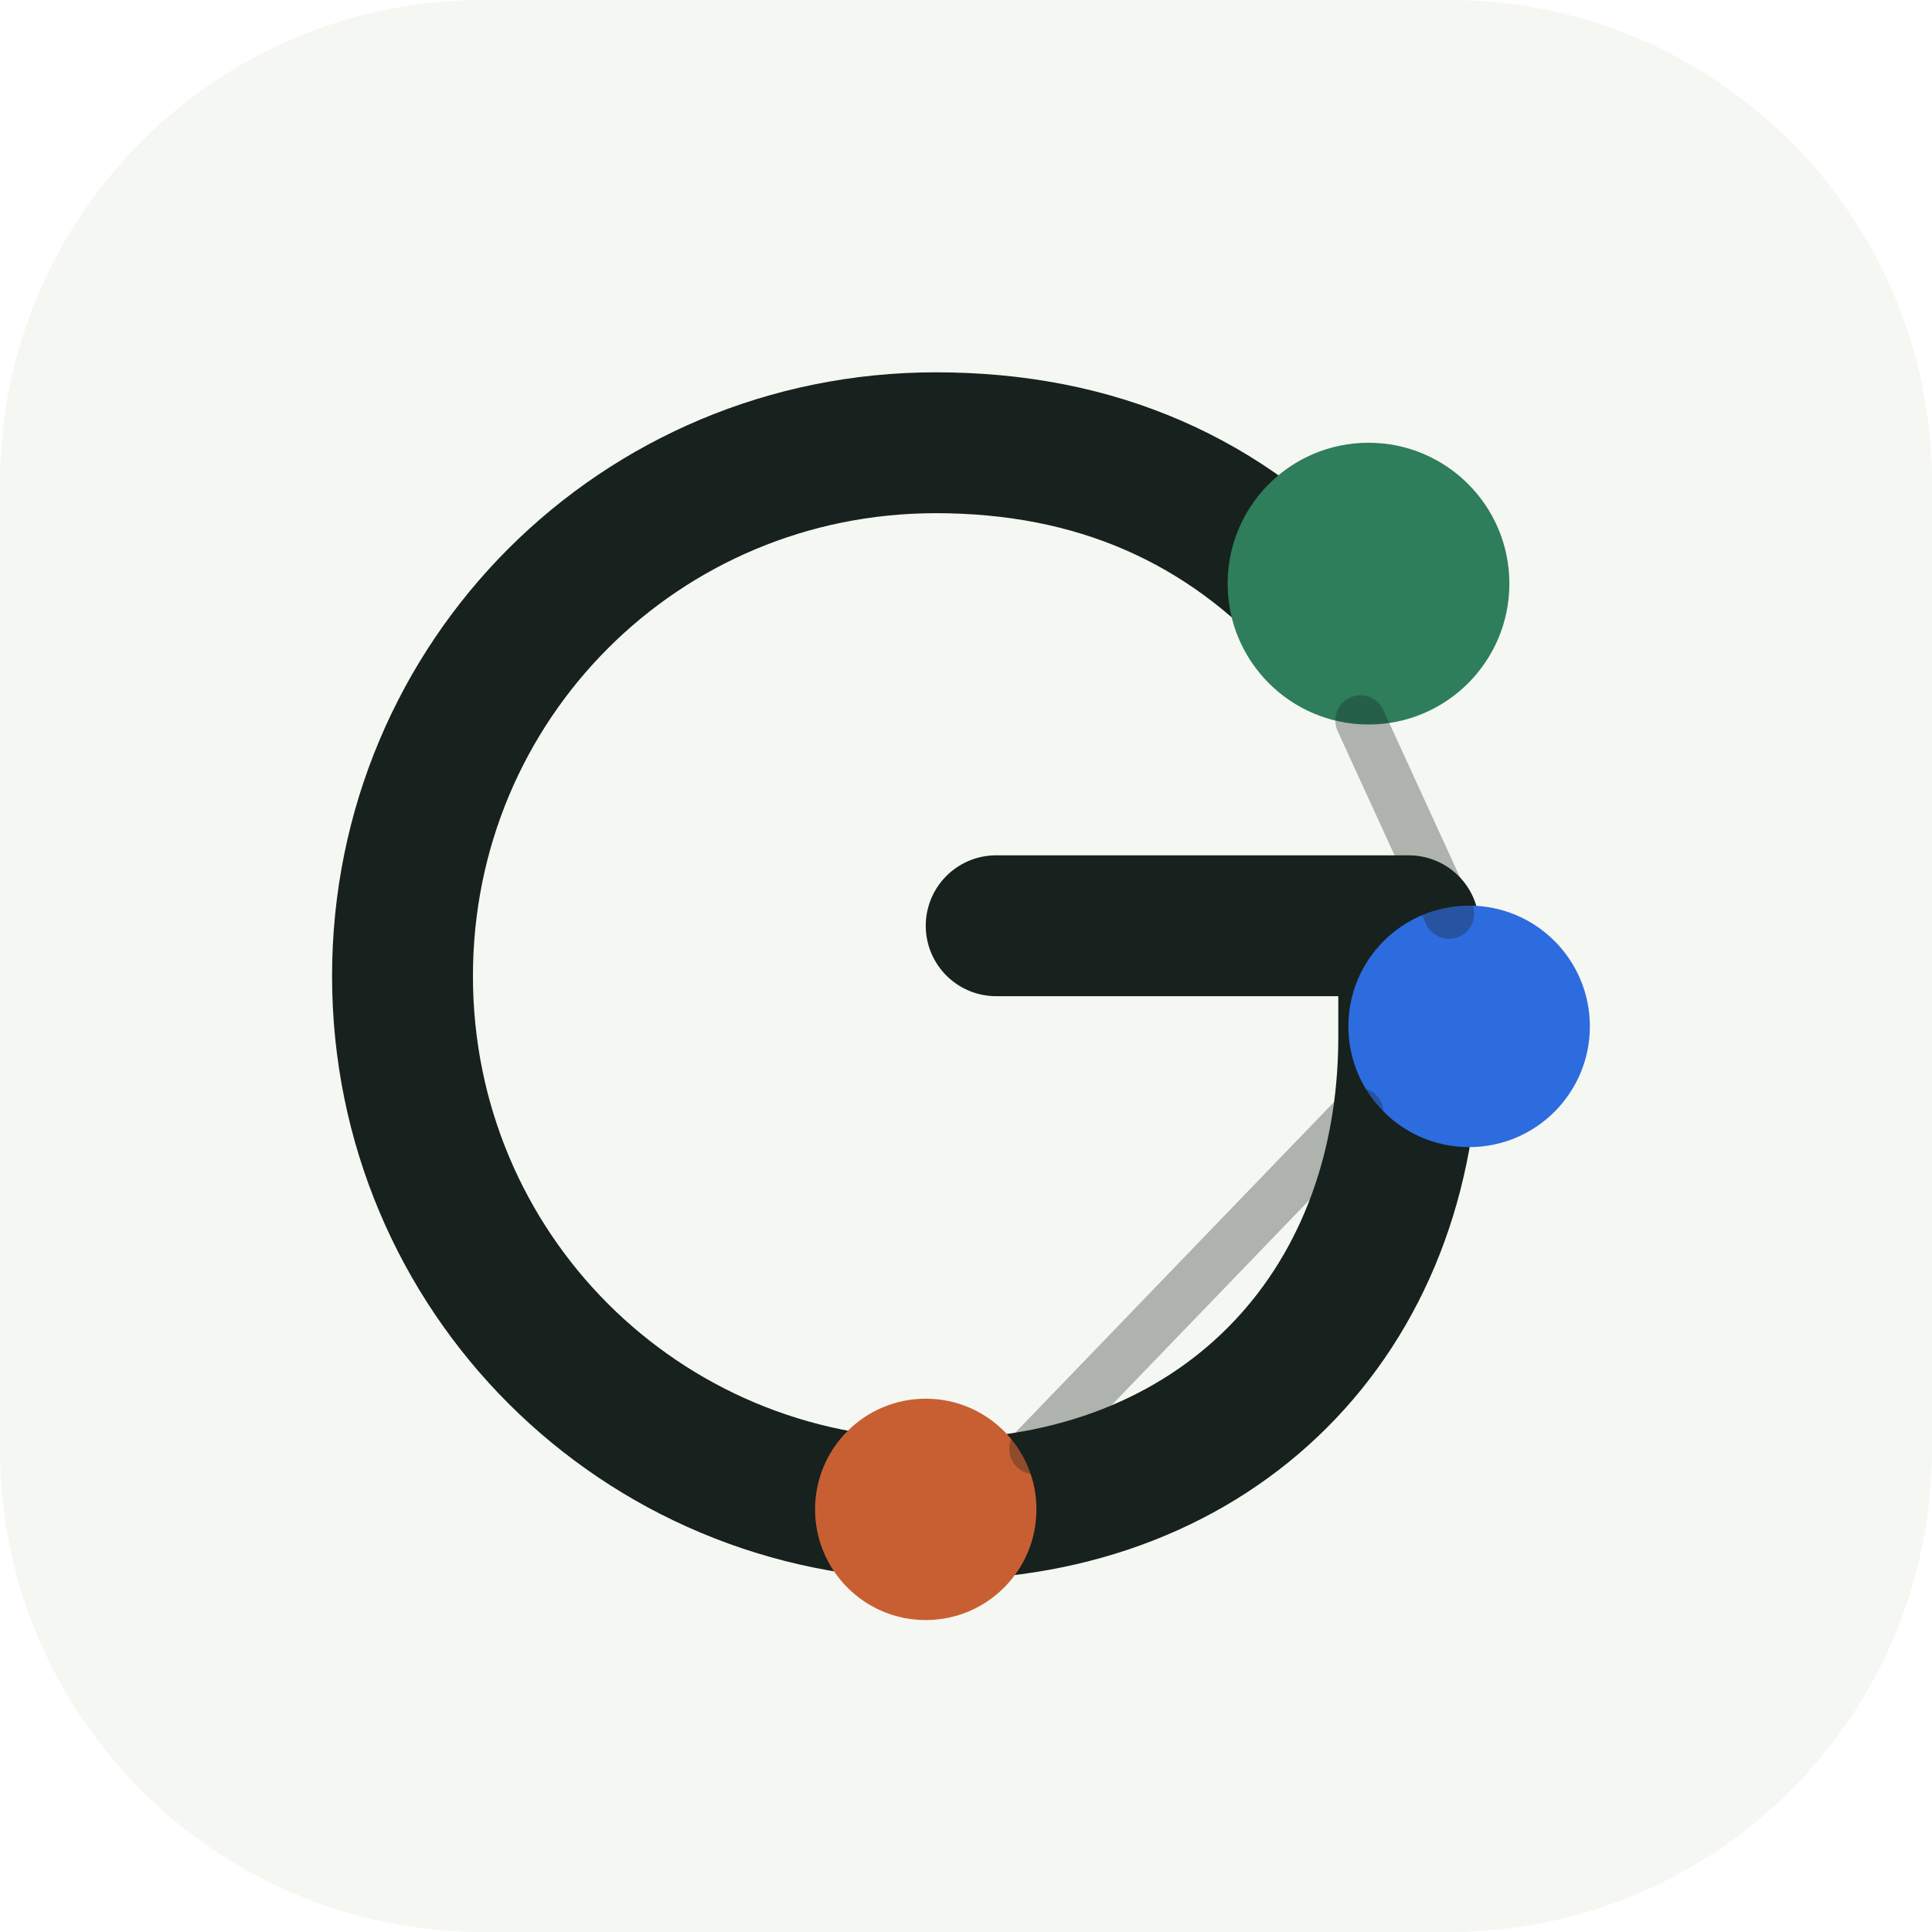
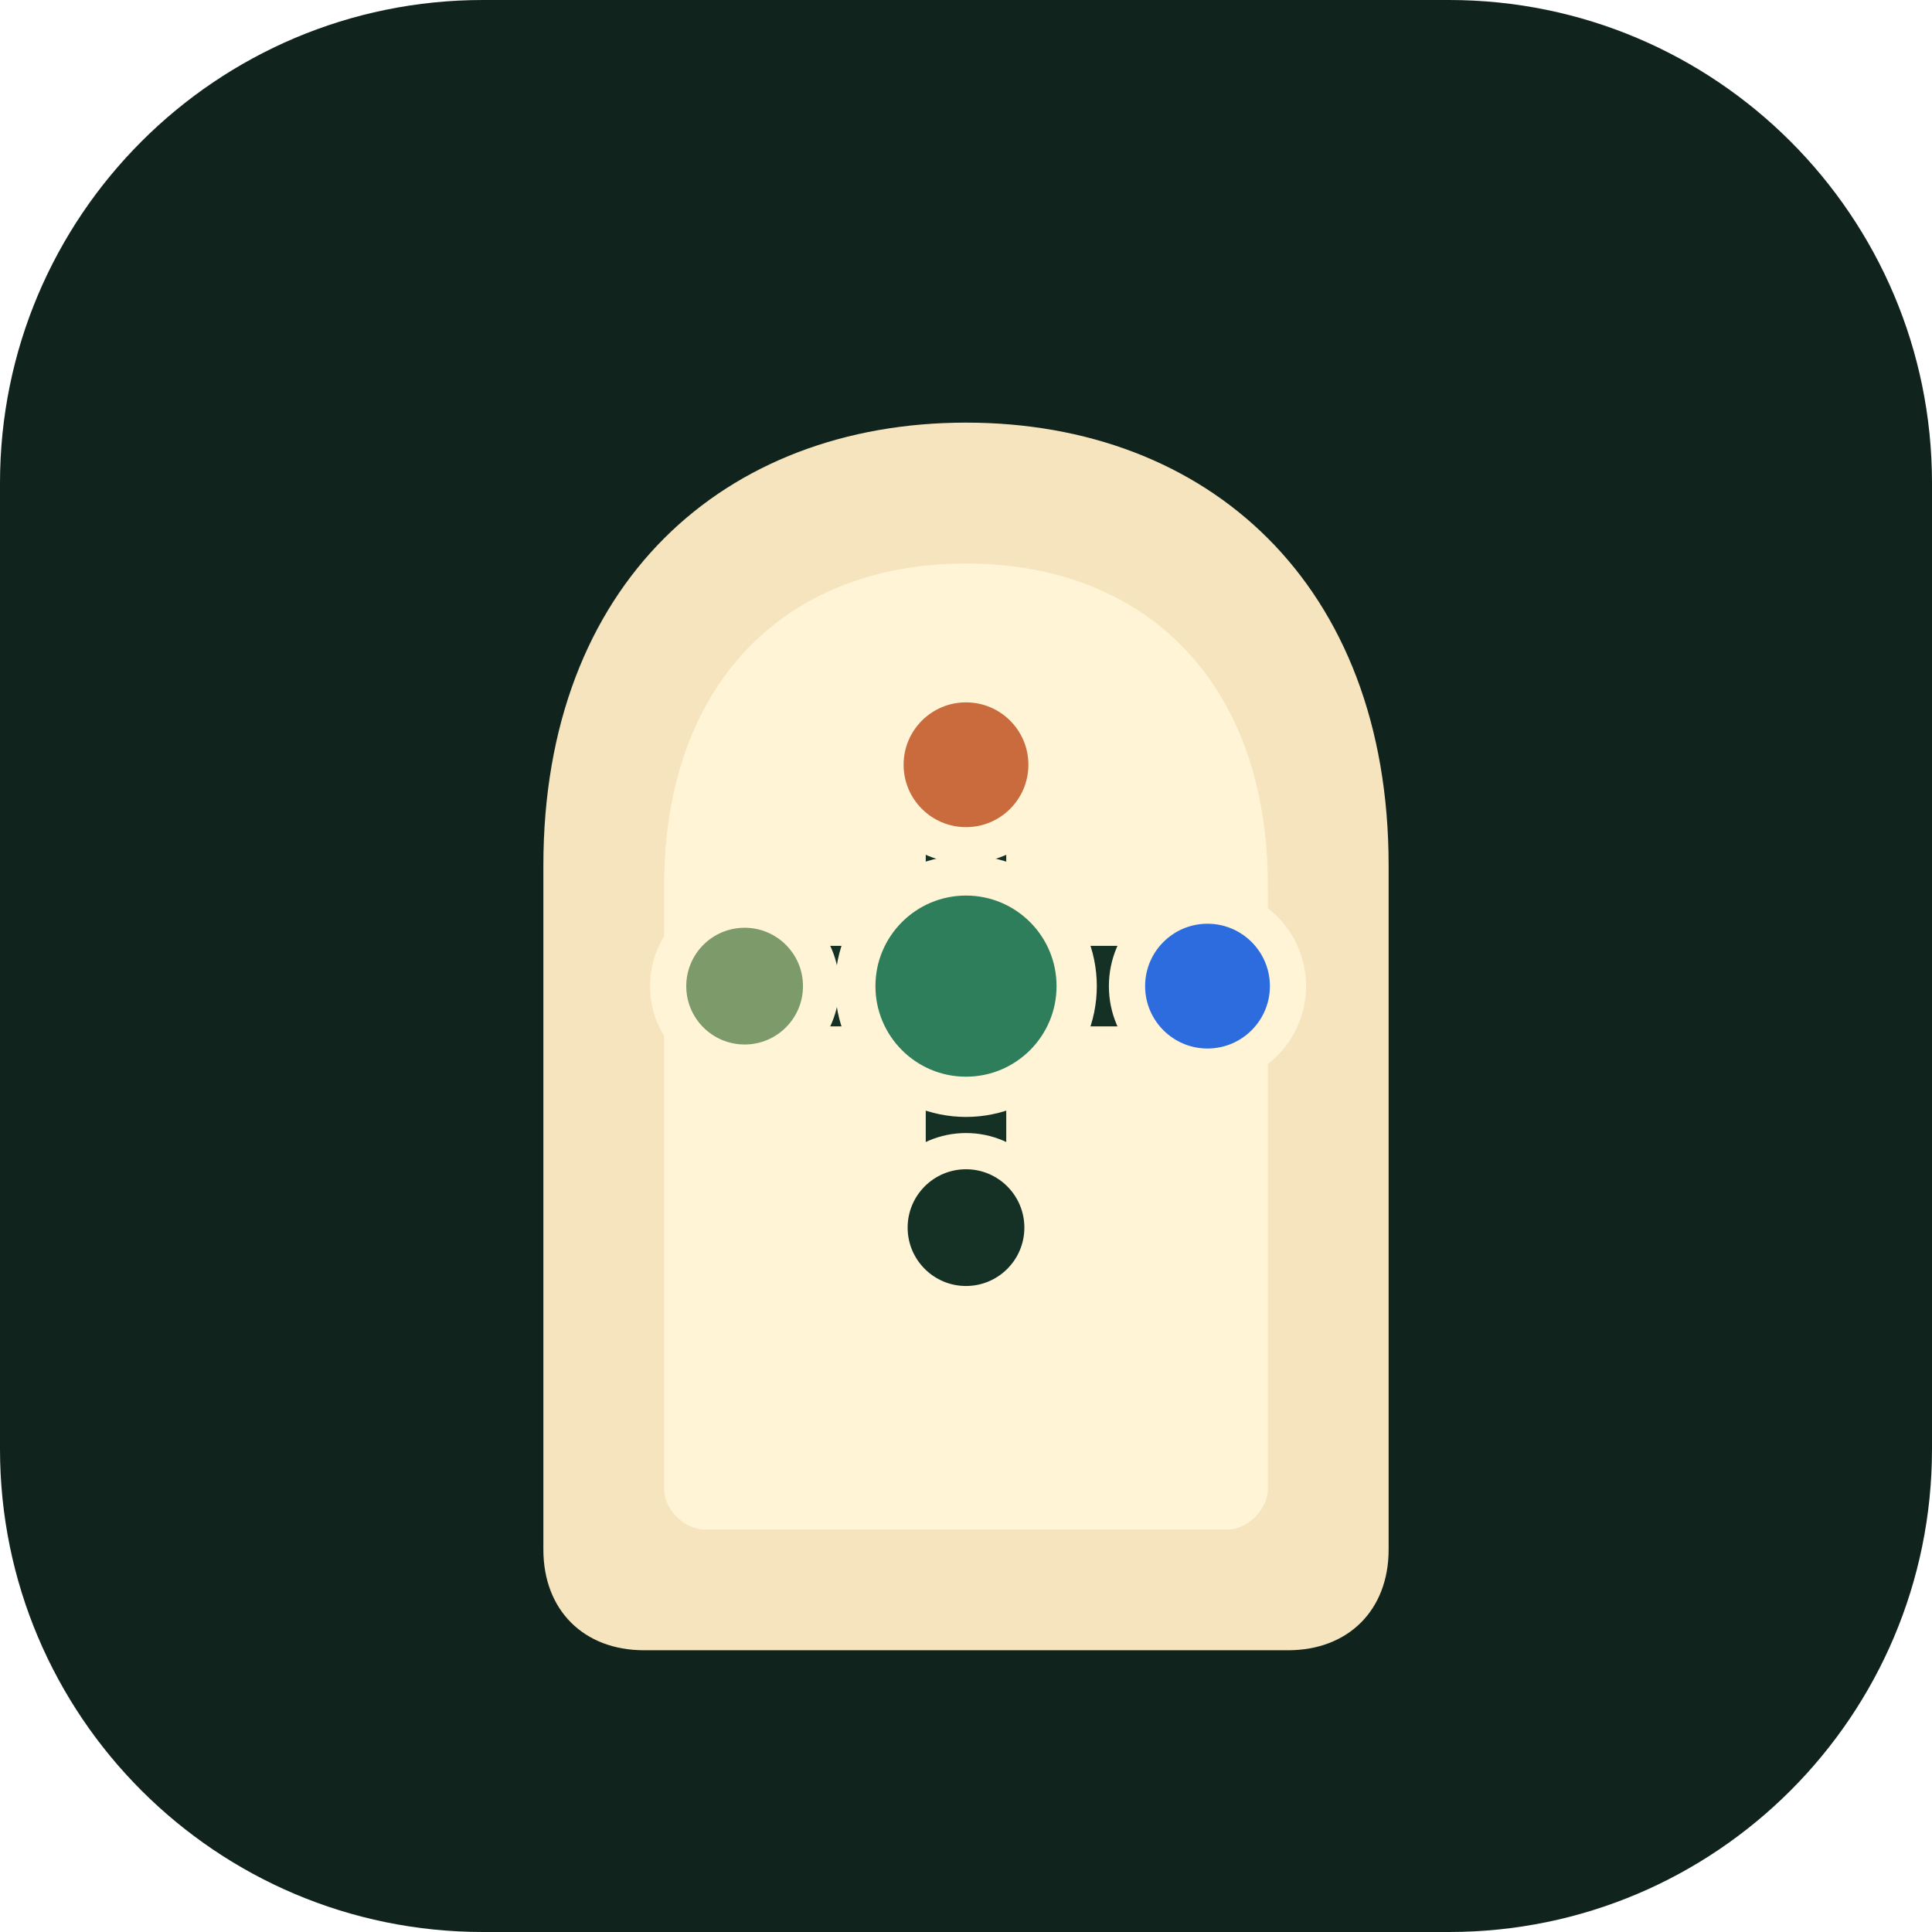
<svg xmlns="http://www.w3.org/2000/svg" width="96" height="96" viewBox="0 0 96 96" fill="none" role="img" aria-labelledby="title desc">
-   <rect width="96" height="96" rx="24" fill="#F5F7F2" />
-   <path d="M66 30.5C60.9 24.8 54.4 22 46.5 22C31.8 22 20 33.8 20 48.5C20 63.2 31.8 75 46.5 75C60.4 75 70 65.4 70 51.5V46H49.5" stroke="#17211D" stroke-width="7" stroke-linecap="round" stroke-linejoin="round" />
-   <circle cx="68" cy="29" r="7" fill="#2E7D5B" />
-   <circle cx="73" cy="51" r="6" fill="#2D6CDF" />
-   <circle cx="46" cy="75" r="5.5" fill="#C85F32" />
-   <path d="M67.6 35.8L72 45.4M67.5 55.3L51.4 72" stroke="#17211D" stroke-width="2.5" stroke-linecap="round" opacity="0.32" />
+   <rect width="96" height="96" rx="24" fill="#10241D" />
+   <path d="M27 77V43C27 29 36 21 48 21C60 21 69 29 69 43V77C69 80 67 82 64 82H32C29 82 27 80 27 77Z" fill="#F5E4BD" />
+   <path d="M33 74V44C33 34 39 28 48 28C57 28 63 34 63 44V74C63 75 62 76 61 76H35C34 76 33 75 33 74Z" fill="#FFF4D6" />
+   <path d="M48 38V61M48 49H60M48 49H37" stroke="#153126" stroke-width="4" stroke-linecap="round" />
+   <circle cx="48" cy="49" r="5.5" fill="#2E7D5B" stroke="#FFF4D6" stroke-width="2" />
+   <circle cx="48" cy="38" r="4" fill="#C96B3C" stroke="#FFF4D6" stroke-width="1.8" />
+   <circle cx="60" cy="49" r="4" fill="#2D6CDF" stroke="#FFF4D6" stroke-width="1.8" />
+   <circle cx="37" cy="49" r="3.8" fill="#7C9A6A" stroke="#FFF4D6" stroke-width="1.8" />
+   <circle cx="48" cy="61" r="3.8" fill="#153126" stroke="#FFF4D6" stroke-width="1.8" />
</svg>
